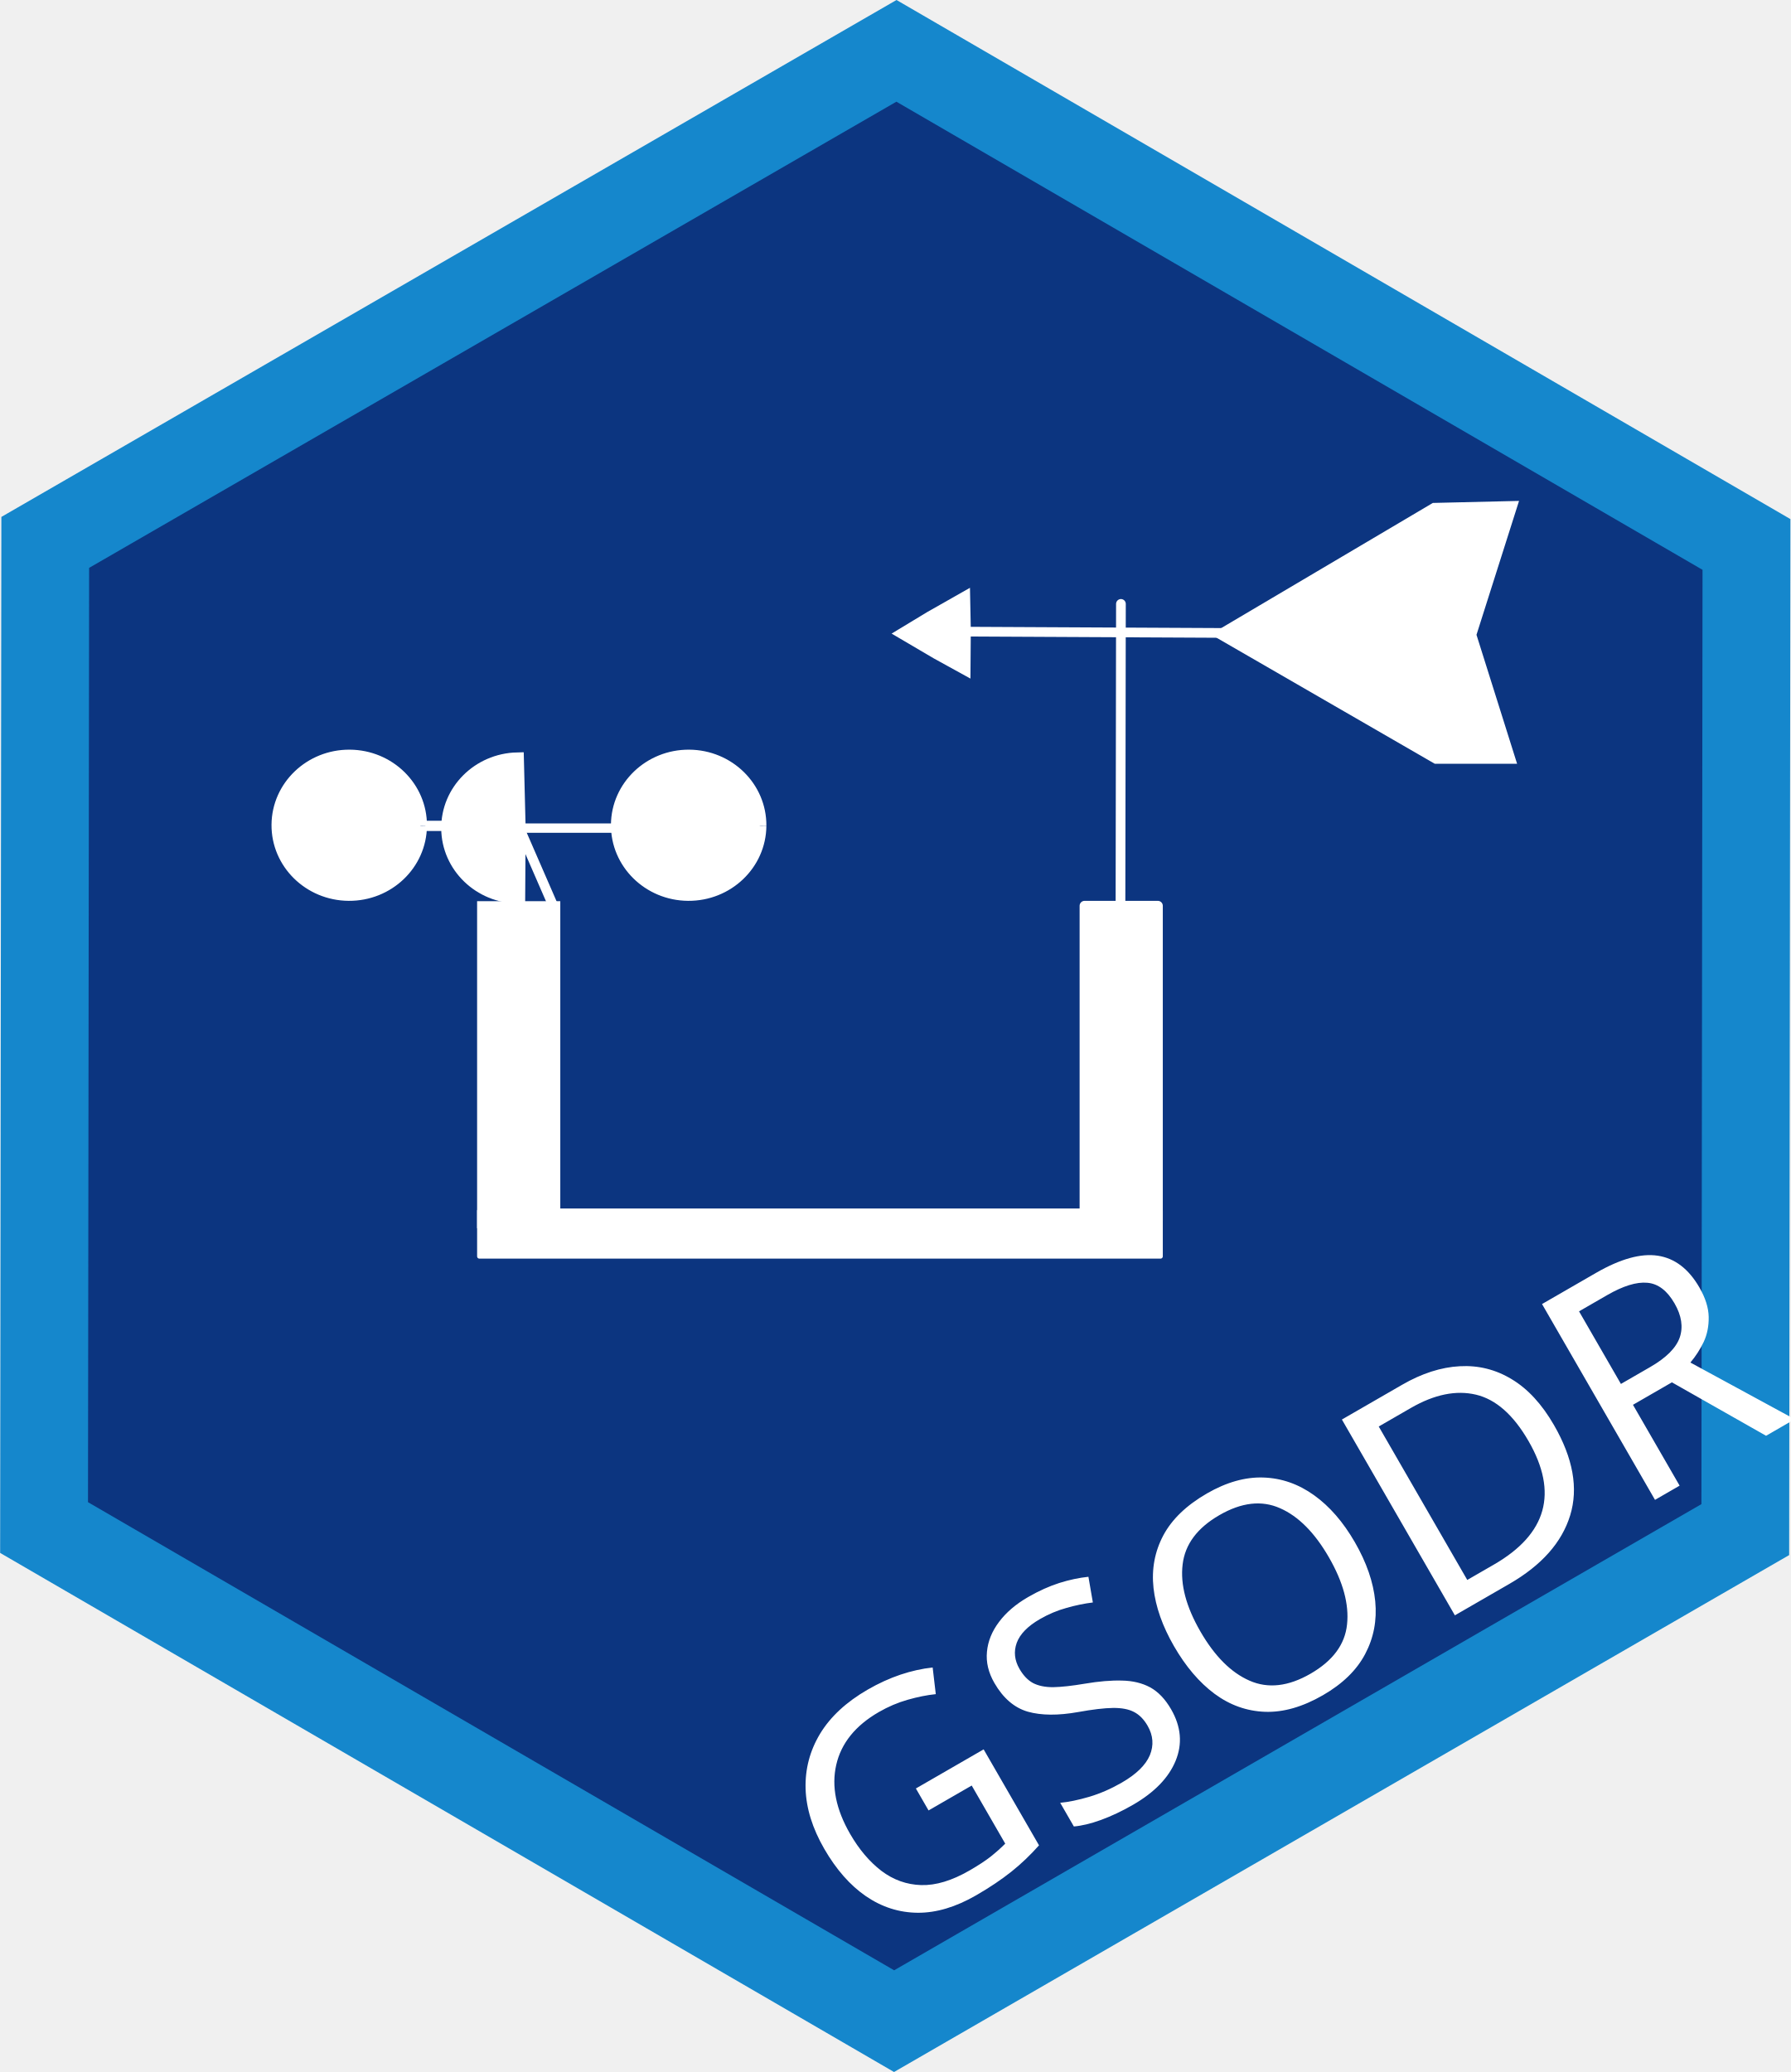
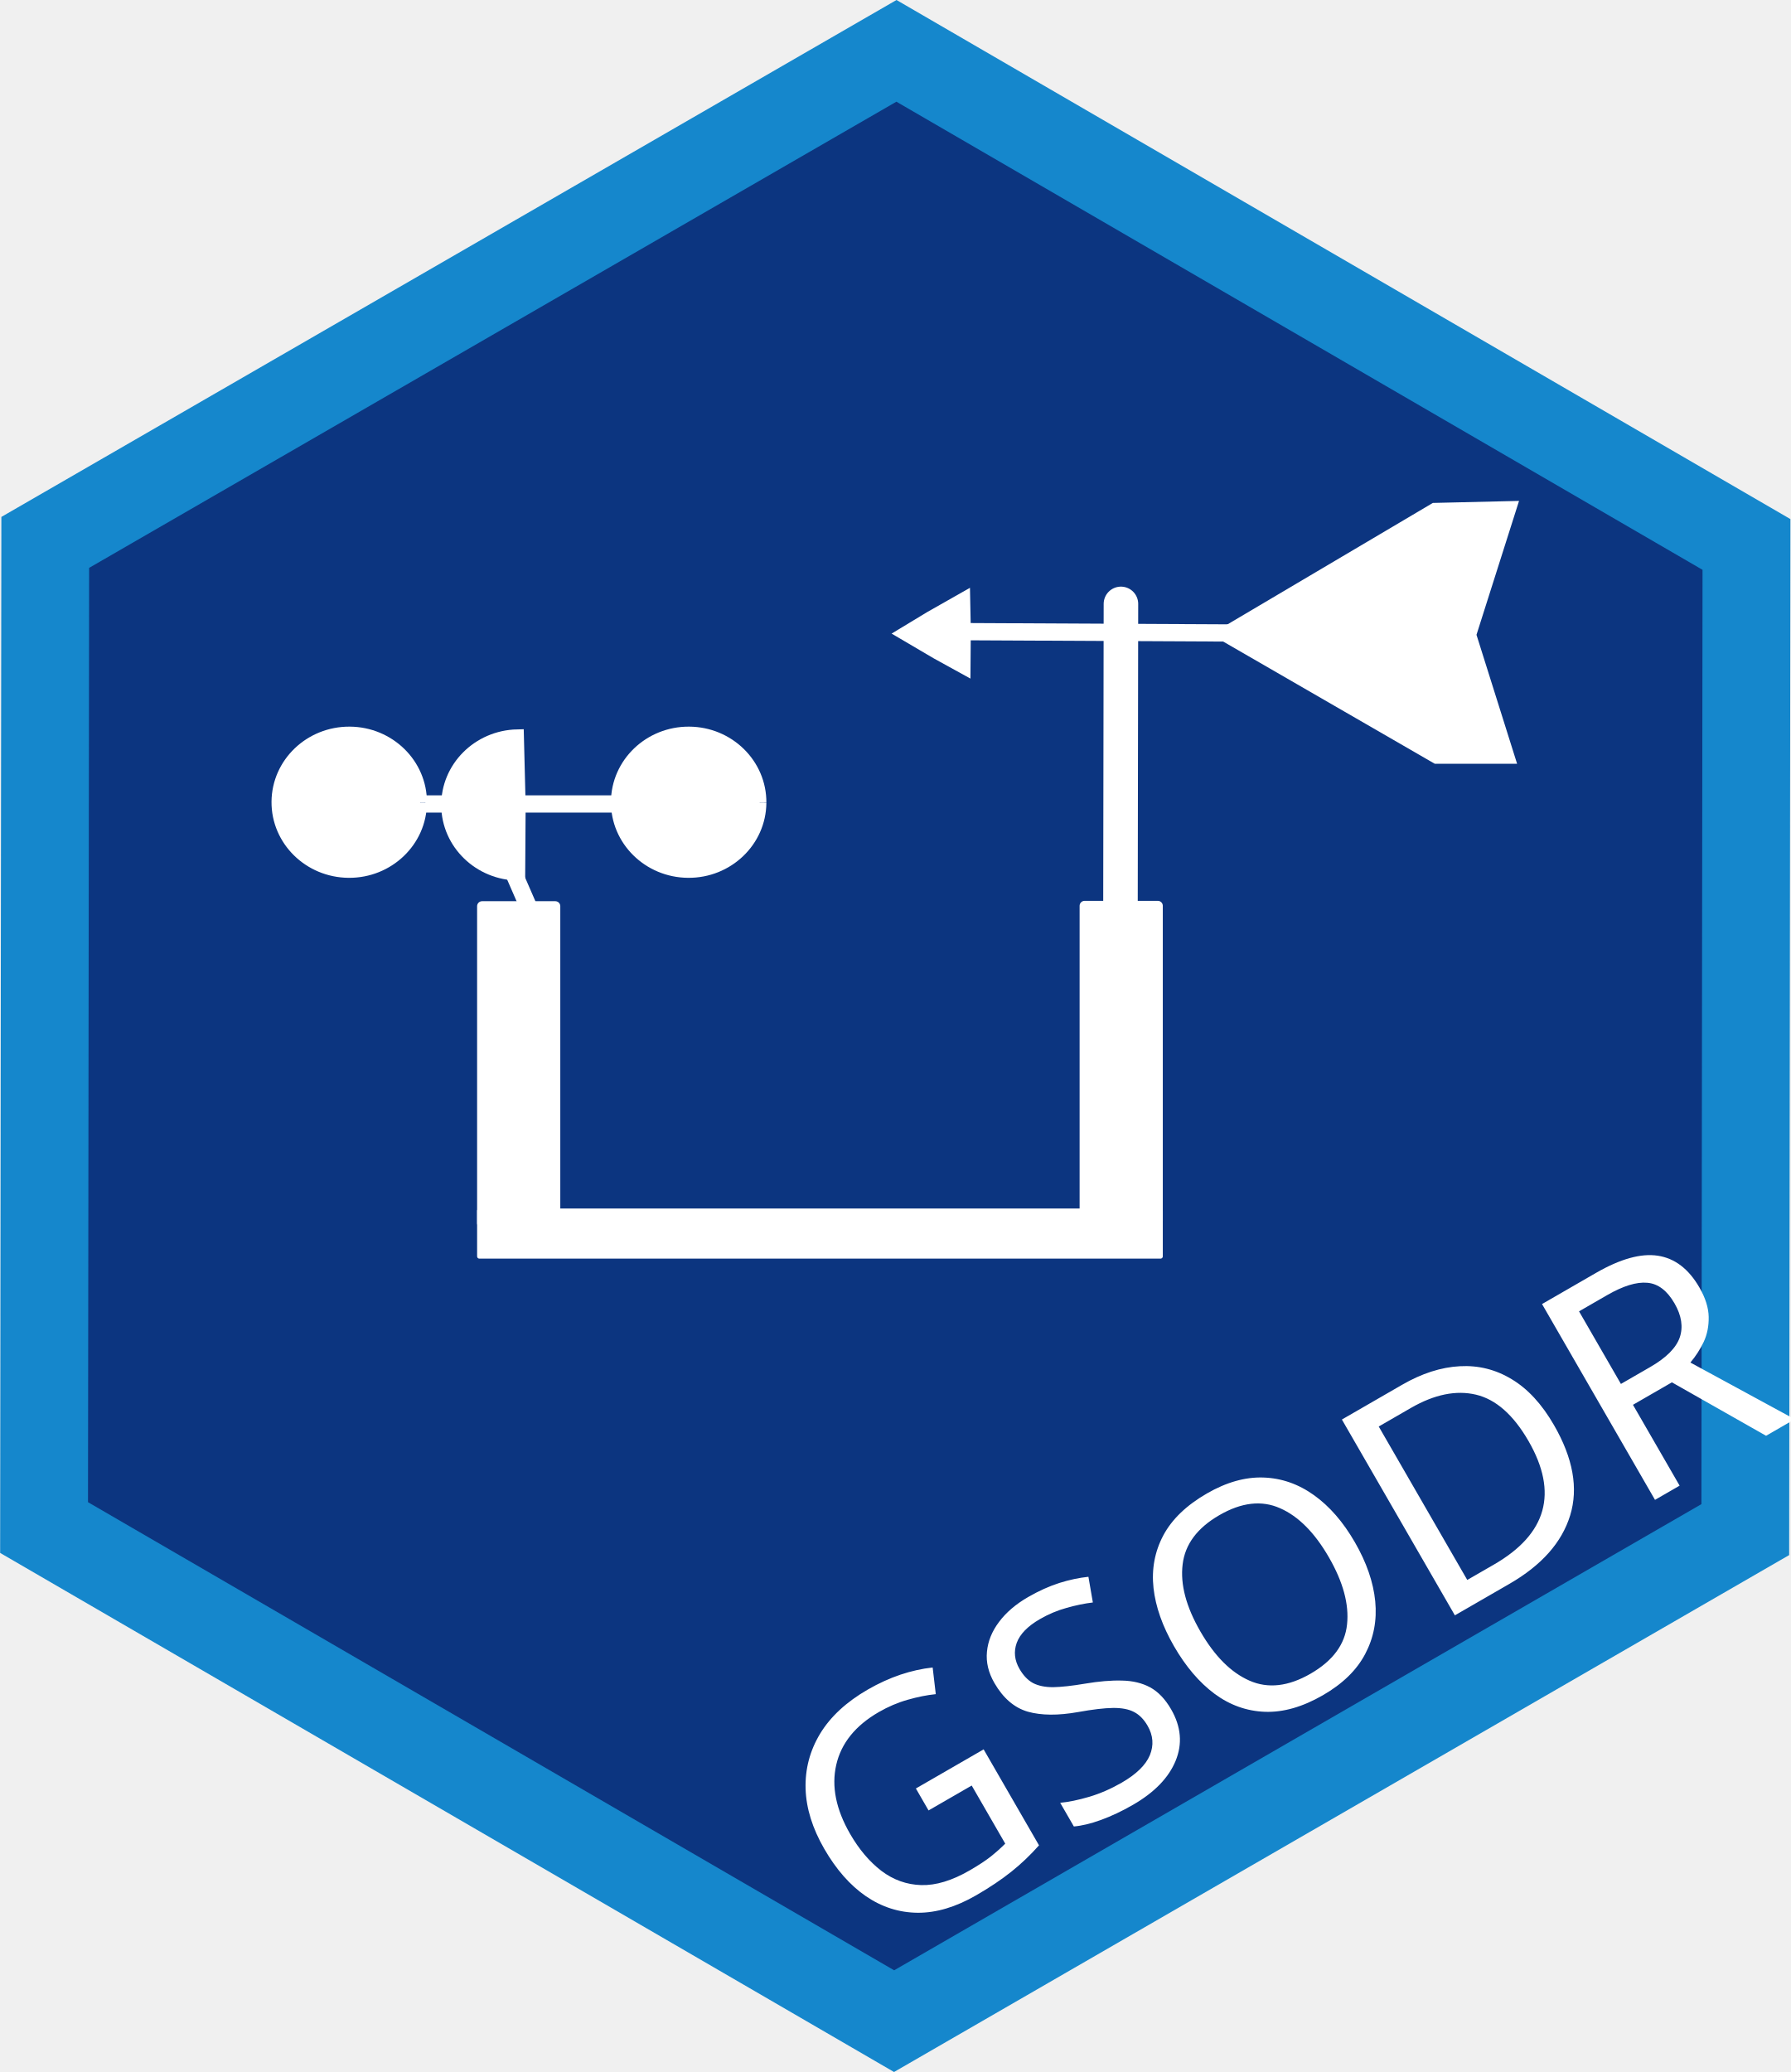
<svg xmlns="http://www.w3.org/2000/svg" id="svg2" viewBox="0 0 155.54 180.013" version="1.1" width="4.39cm" height="5.08cm">
  <defs id="defs4">
    <style id="style22186">.cls-1{fill:none;}.cls-2{fill:#ba6f38;}.cls-3{clip-path:url(#clip-path);}.cls-4{fill:#ed7d15;}.cls-5{opacity:0.25;fill:url(#linear-gradient);}.cls-6{fill:#ac5d12;}.cls-7{clip-path:url(#clip-path-2);}.cls-8{fill:#36a85d;}.cls-9{fill:#e6b35a;}.cls-10{fill:#fff;}.cls-11{opacity:0.94;}</style>
    <clipPath id="clip-path">
      <polygon id="polygon22189" points="369.5,845 2.8,636.6 2.8,214.5 369.5,7.4 369.5,7.4 728.2,214.5 728.2,636.6 " class="cls-1" style="fill:none" />
    </clipPath>
  </defs>
  <g id="layer1" transform="translate(1786.72,13.30596)">
    <text xml:space="preserve" style="font-style:normal;font-weight:normal;line-height:0%;font-family:sans-serif;letter-spacing:0px;word-spacing:0px;fill:#000000;fill-opacity:1;stroke:none;stroke-width:1px;stroke-linecap:butt;stroke-linejoin:miter;stroke-opacity:1" x="-1128.9" y="-11.741" id="text5476">
      <tspan id="tspan5478" x="-1128.9" y="-11.741" style="font-size:40px;line-height:1.25"> </tspan>
    </text>
    <g transform="matrix(0.7248484,1.295362,-1.295363,0.7248484,-671.2698,-964.1214)" id="g4147" style="fill:#004878;fill-opacity:1" />
-     <g id="g914">
+     <g id="g4276">
      <path transform="matrix(0.4168533,-0.1082269,0.1079046,0.4180985,-960.3902,-112.6217)" d="m -1651.67,127.843 -191.046,52.688 -141.153,-139.107 49.894,-191.795 191.046,-52.688 141.152,139.107 z" id="path2709" style="fill:#0c3580;fill-opacity:1;stroke:#1587cc;stroke-width:17.717;stroke-miterlimit:4;stroke-dasharray:none;stroke-opacity:1" />
-       <g id="g894">
-         <rect x="-1745.082" y="91.885" width="59.178" height="3.96" style="fill:#ffffff;fill-opacity:1;stroke:#ffffff;stroke-width:0.395;stroke-linecap:round;stroke-linejoin:round;stroke-opacity:1" id="rect10603" />
-         <rect x="-1744.848" y="65.422" width="6.363" height="27.545" style="fill:#ffffff;fill-opacity:1;stroke:#ffffff;stroke-width:0.864;stroke-linecap:round;stroke-opacity:1" id="rect12143" />
-         <g transform="matrix(0.2426801,0,0,0.2426801,-1763.142,-9.852348)" id="g15964" style="fill:#ffffff;fill-opacity:1;stroke:#ffffff;stroke-opacity:1">
-           <path transform="matrix(0.95701,0,0,0.95585,2.3911,11.22)" d="M 53.149,282.677 A 26.575,25.81 0 0 1 26.366,308.267 26.575,25.81 0 0 1 6.8932508e-4,282.272 26.575,25.81 0 0 1 26.749,256.648 26.575,25.81 0 0 1 53.149,282.61" style="fill:#ffffff;fill-opacity:1;stroke:#ffffff;stroke-width:5;stroke-opacity:1" id="path11375" />
-           <path transform="matrix(0.95701,0,0,0.95585,123.91,11.22)" d="M 53.149,282.677 A 26.575,25.81 0 0 1 26.366,308.267 26.575,25.81 0 0 1 6.8932508e-4,282.272 26.575,25.81 0 0 1 26.749,256.648 26.575,25.81 0 0 1 53.149,282.61" style="fill:#ffffff;fill-opacity:1;stroke:#ffffff;stroke-width:5;stroke-opacity:1" id="path11377" />
-           <path transform="matrix(0.95701,0,0,0.95585,63.15,12.193)" d="M 26.412,308.267 A 26.575,25.81 0 0 1 0.001,282.694 26.575,25.81 0 0 1 25.926,256.656 l 0.649,25.802 z" style="fill:#ffffff;fill-opacity:1;stroke:#ffffff;stroke-width:5;stroke-opacity:1" id="path11379" />
-           <path d="M 87.977,282.23 H 124.02" style="fill:#ffffff;fill-opacity:1;stroke:#ffffff;stroke-width:3.352;stroke-opacity:1" id="path11381" />
-           <path d="m 55.079,281.43 h 9.472" style="fill:#ffffff;fill-opacity:1;stroke:#ffffff;stroke-width:3.664;stroke-opacity:1" id="path12141" />
-           <path d="M 101.25,310.93 88.583,281.83" style="fill:#ffffff;fill-opacity:1;stroke:#ffffff;stroke-width:3.472;stroke-opacity:1" id="path12145" />
-         </g>
-         <rect x="-1692.503" y="65.389" width="6.366" height="27.367" style="fill:#ffffff;fill-opacity:1;stroke:#ffffff;stroke-width:0.861;stroke-linecap:round;stroke-linejoin:round;stroke-miterlimit:4;stroke-dasharray:none;stroke-opacity:1" id="rect12907" />
-         <path d="m -1689.383,65.008 0.039,-25.848" style="fill:#ffffff;fill-opacity:1;stroke:#ffffff;stroke-width:0.843;stroke-linecap:round;stroke-opacity:1" id="path13671" />
-         <path id="path12911" style="fill:#ffffff;fill-opacity:1;stroke:#ffffff;stroke-width:0.674;stroke-opacity:1" d="m -1704.73,33.895 0.098,2.341 0.04,2.826 -2.076,-1.085 -2.467,-1.378 1.978,-1.256 z" transform="matrix(1.249702,0.02731738,-0.02731738,1.249702,428.4637,42.68689)" />
-         <path id="path14439" style="fill:#ffffff;fill-opacity:1;fill-rule:evenodd;stroke:#ffffff;stroke-width:0.843;stroke-opacity:1" d="m -1680.712,41.799 18.747,10.828 h 6.465 l -3.395,-10.782 3.558,-11.197 -6.788,0.16 z" />
-         <path id="path15199" style="fill:#ffffff;fill-opacity:1;stroke:#ffffff;stroke-width:0.843;stroke-opacity:1" d="m -1679.177,41.689 -23.436,-0.116" />
-         <text xml:space="preserve" style="font-style:normal;font-weight:normal;font-size:37.5px;line-height:1.25;font-family:sans-serif;letter-spacing:0px;word-spacing:0px;fill:#000000;fill-opacity:1;stroke:none;stroke-width:0.938" x="-1560.856" y="-719.768" id="text2866" transform="rotate(-29.98526)">
-           <tspan id="tspan2864" x="-1560.856" y="-719.768" style="font-style:normal;font-variant:normal;font-weight:normal;font-stretch:normal;font-size:27.5px;font-family:'Fira Code';-inkscape-font-specification:'Fira Code';fill:#ffffff;fill-opacity:1;stroke-width:0.938">GSODR</tspan>
-         </text>
-       </g>
+       <rect id="rect10603" style="fill:#ffffff;fill-opacity:1;stroke:#ffffff;stroke-width:0.395;stroke-linecap:round;stroke-linejoin:round;stroke-opacity:1" height="3.96" width="59.178" y="91.885" x="-1745.082" />
+       <rect id="rect12143" style="fill:#ffffff;fill-opacity:1;stroke:#ffffff;stroke-width:0.864;stroke-linecap:round;stroke-opacity:1;stroke-linejoin:round" height="27.545" width="6.363" y="65.422" x="-1744.848" />
+       <path d="m -1750.218,56.442 a 6.172,5.987 0 0 1 -6.22,5.936 6.172,5.987 0 0 1 -6.123,-6.03 6.172,5.987 0 0 1 6.212,-5.944 6.172,5.987 0 0 1 6.131,6.022" style="fill:#ffffff;fill-opacity:1;stroke:#ffffff;stroke-width:1.161;stroke-opacity:1" id="path11375" />
+       <path d="m -1720.728,56.442 a 6.172,5.987 0 0 1 -6.22,5.936 6.172,5.987 0 0 1 -6.123,-6.03 6.172,5.987 0 0 1 6.212,-5.944 6.172,5.987 0 0 1 6.131,6.022" style="fill:#ffffff;fill-opacity:1;stroke:#ffffff;stroke-width:1.161;stroke-opacity:1" id="path11377" />
+       <path d="m -1741.682,62.614 a 6.172,5.987 0 0 1 -6.134,-5.932 6.172,5.987 0 0 1 6.021,-6.04 l 0.151,5.985 z" style="fill:#ffffff;fill-opacity:1;stroke:#ffffff;stroke-width:1.161;stroke-opacity:1" id="path11379" />
+       <path d="m -1741.791,56.542 8.747,0" style="fill:#ffffff;fill-opacity:1;stroke:#ffffff;stroke-width:1.5;stroke-miterlimit:4;stroke-dasharray:none;stroke-opacity:1" id="path11381" />
+       <path d="m -1749.775,56.542 2.299,0" style="fill:#ffffff;fill-opacity:1;stroke:#ffffff;stroke-width:1.5;stroke-miterlimit:4;stroke-dasharray:none;stroke-opacity:1" id="path12141" />
+       <path d="m -1740.707,65.741 -3.074,-7.062" style="fill:#ffffff;fill-opacity:1;stroke:#ffffff;stroke-width:1.5;stroke-miterlimit:4;stroke-dasharray:none;stroke-opacity:1" id="path12145" />
+       <rect id="rect12907" style="fill:#ffffff;fill-opacity:1;stroke:#ffffff;stroke-width:0.861;stroke-linecap:round;stroke-linejoin:round;stroke-miterlimit:4;stroke-dasharray:none;stroke-opacity:1" height="27.367" width="6.366" y="65.389" x="-1692.503" />
+       <path id="path13671" style="fill:#ffffff;fill-opacity:1;stroke:#ffffff;stroke-width:3;stroke-linecap:round;stroke-opacity:1;stroke-miterlimit:4;stroke-dasharray:none" d="m -1689.383,65.008 0.039,-25.848" />
+       <path transform="matrix(1.249702,0.02731738,-0.02731738,1.249702,428.4637,42.68689)" d="m -1704.73,33.895 0.098,2.341 0.04,2.826 -2.076,-1.085 -2.467,-1.378 1.978,-1.256 z" style="fill:#ffffff;fill-opacity:1;stroke:#ffffff;stroke-width:0.674;stroke-opacity:1" id="path12911" />
+       <path d="m -1680.712,41.799 18.747,10.828 6.465,0 -3.395,-10.782 3.558,-11.197 -6.788,0.16 z" style="fill:#ffffff;fill-opacity:1;fill-rule:evenodd;stroke:#ffffff;stroke-width:0.843;stroke-opacity:1" id="path14439" />
+       <path d="m -1679.177,41.689 -23.436,-0.116" style="fill:#ffffff;fill-opacity:1;stroke:#ffffff;stroke-width:1.5;stroke-opacity:1;stroke-miterlimit:4;stroke-dasharray:none" id="path15199" />
+       <text transform="matrix(0.866154,-0.4997773,0.4997773,0.866154,0,0)" id="text2866" y="-719.768" x="-1560.856" style="font-style:normal;font-weight:normal;font-size:37.5px;line-height:1.25;font-family:sans-serif;letter-spacing:0px;word-spacing:0px;fill:#000000;fill-opacity:1;stroke:none;stroke-width:0.938" xml:space="preserve">
+         <tspan style="font-style:normal;font-variant:normal;font-weight:normal;font-stretch:normal;font-size:27.5px;font-family:'Fira Code';-inkscape-font-specification:'Fira Code';fill:#ffffff;fill-opacity:1;stroke-width:0.938" y="-719.768" x="-1560.856" id="tspan2864">GSODR</tspan>
+       </text>
    </g>
  </g>
</svg>
